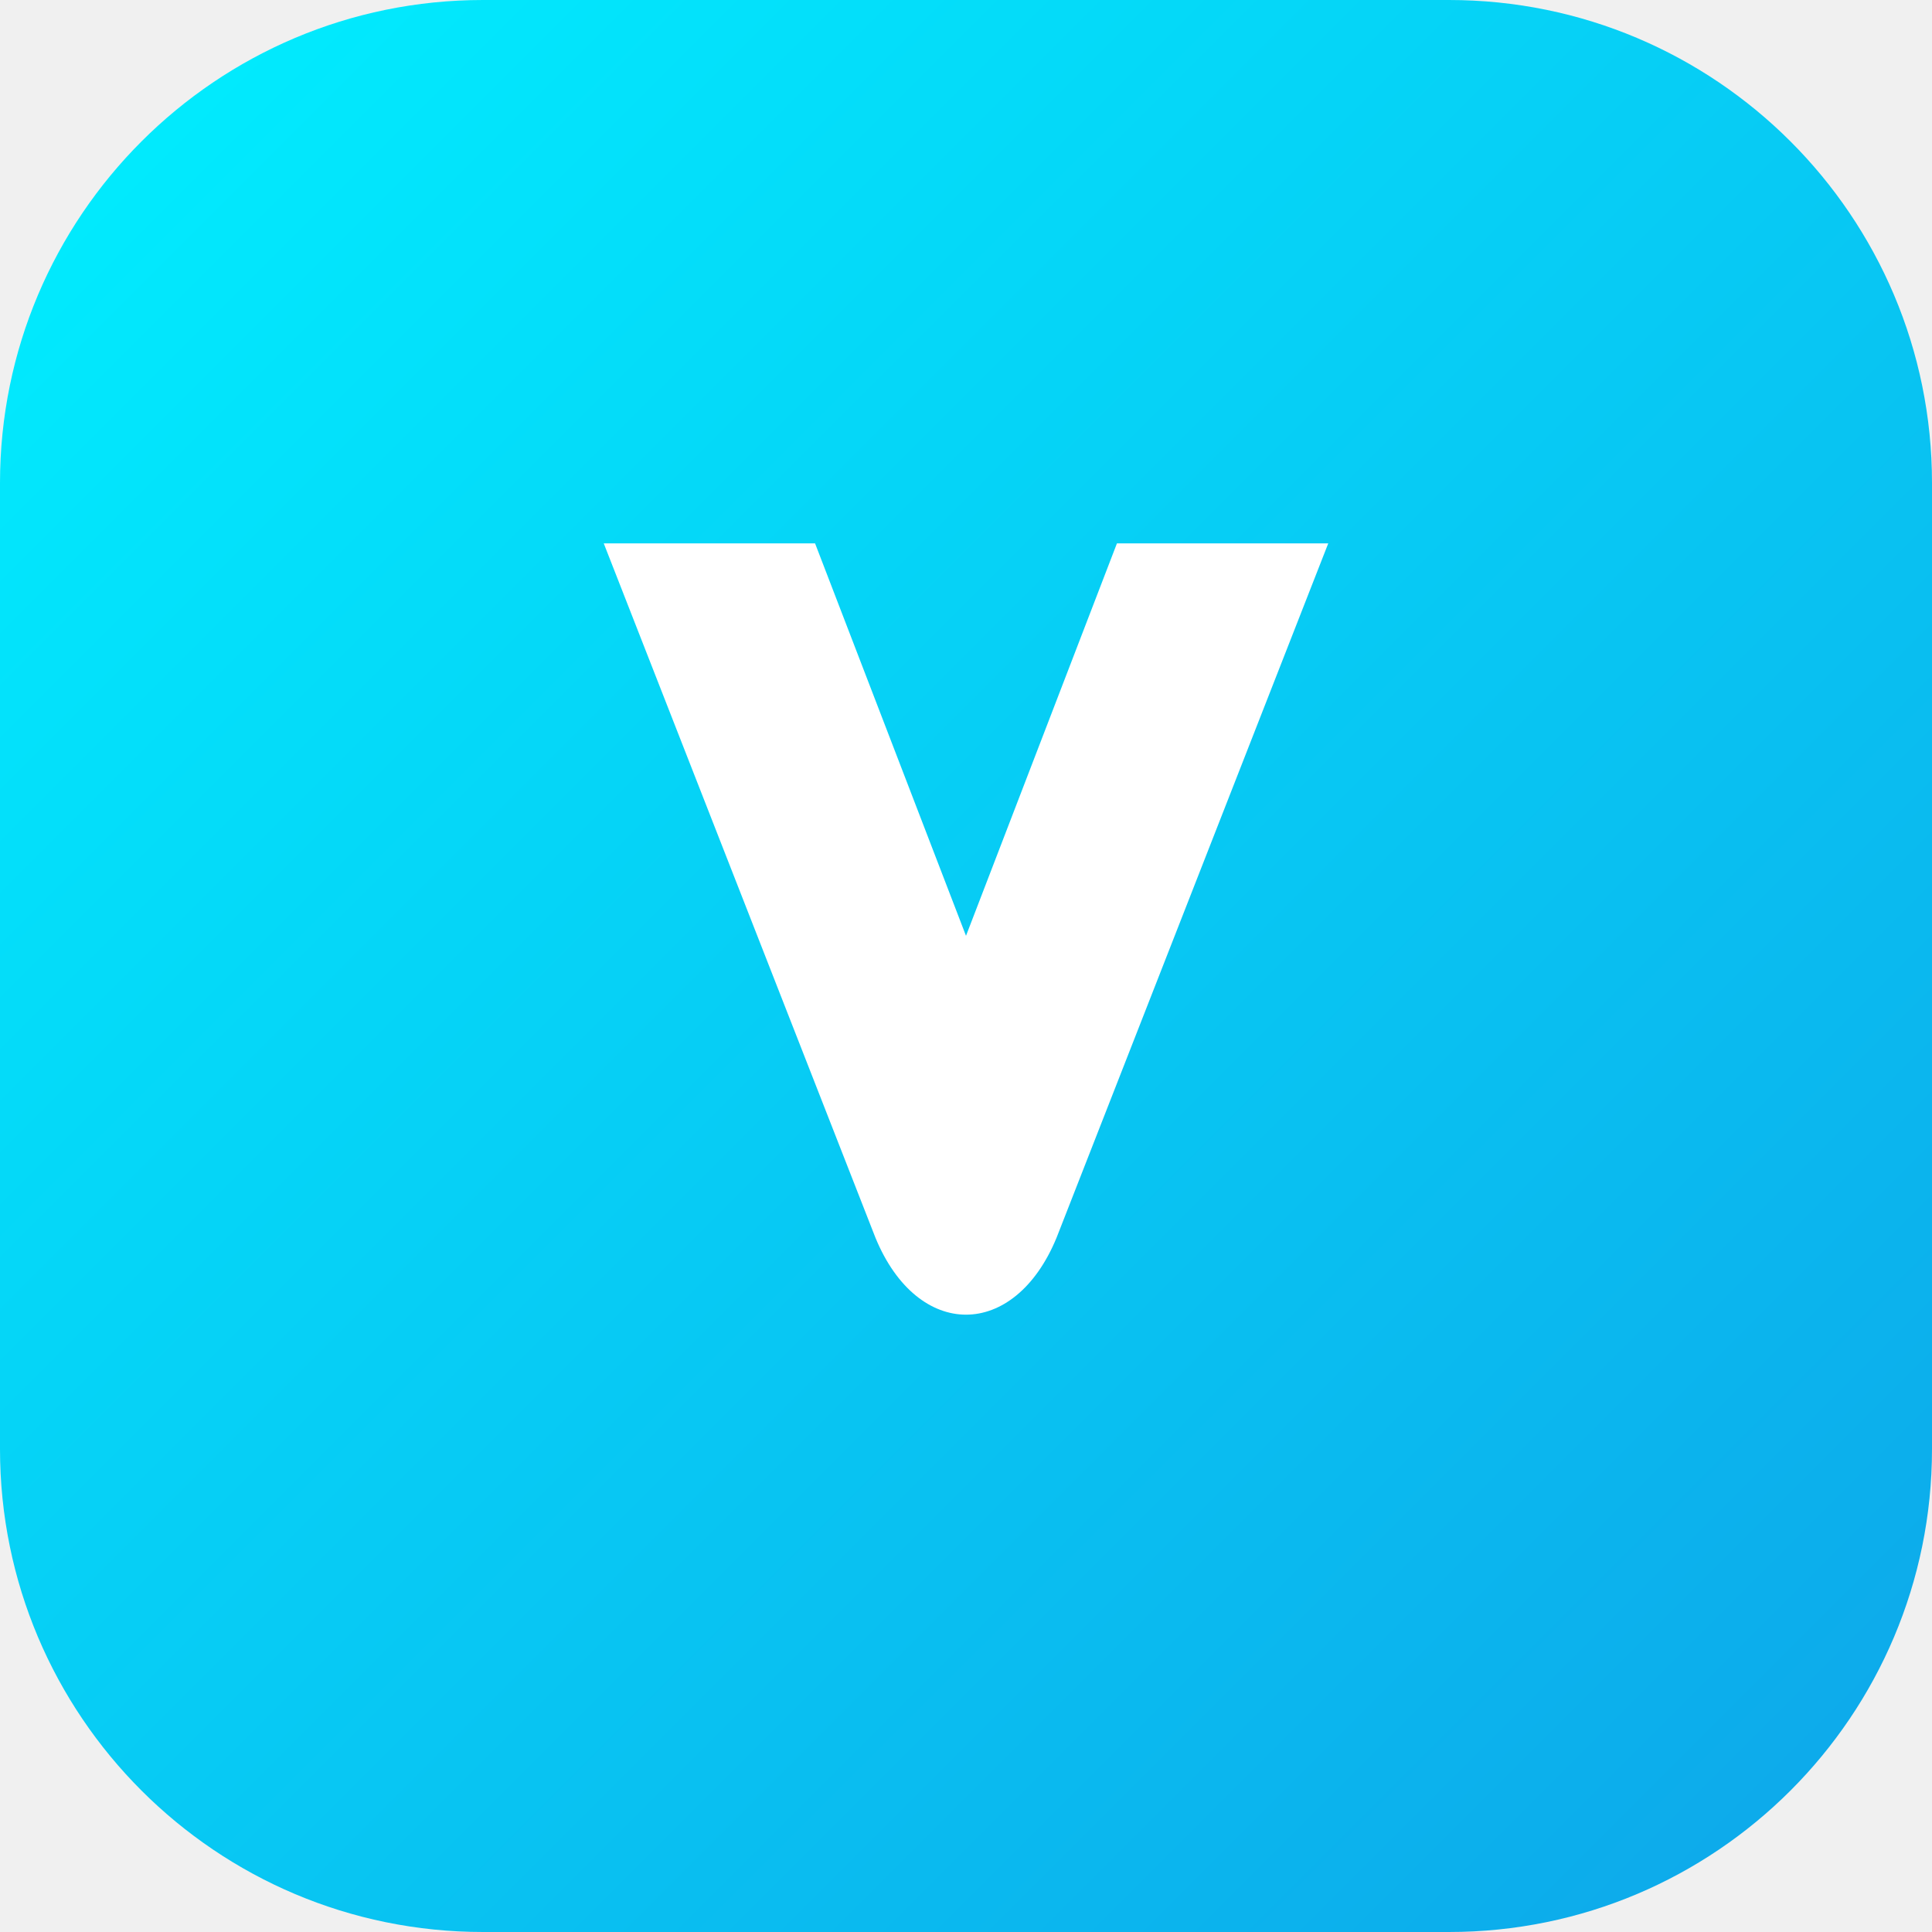
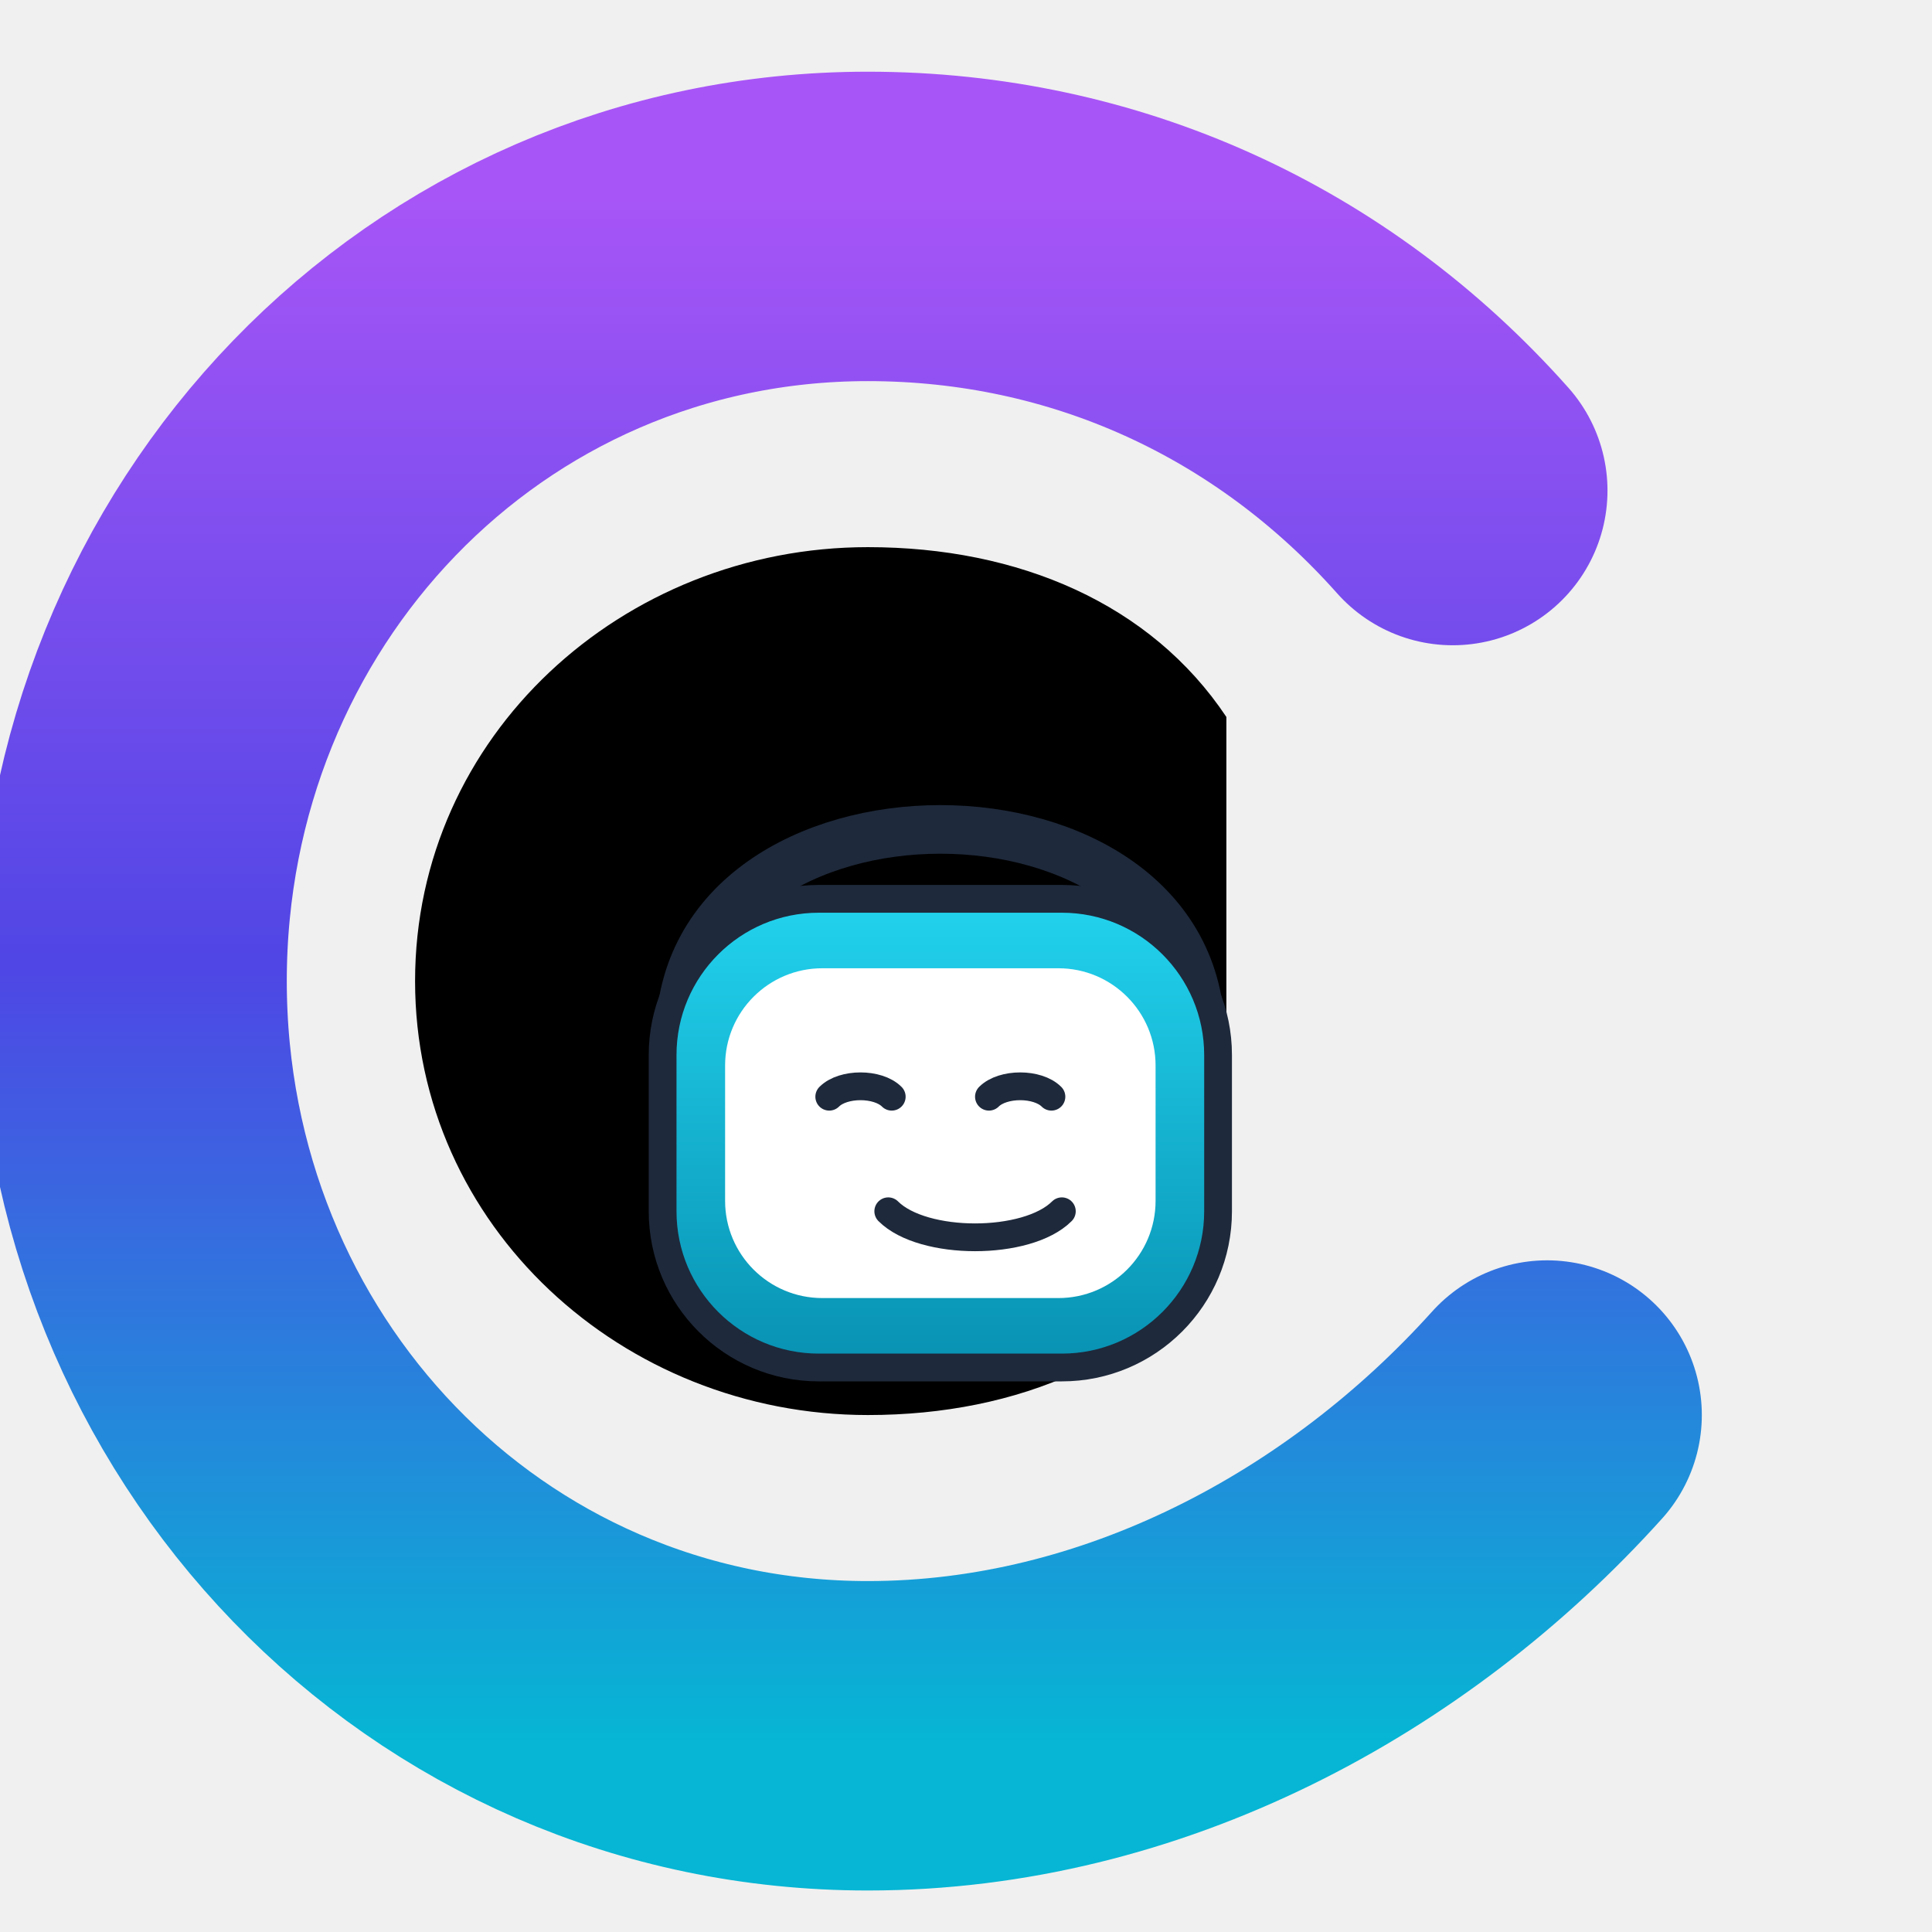
- <svg xmlns="http://www.w3.org/2000/svg" viewBox="0 0 32 32" width="32" height="32" fill="none">
+ <svg xmlns="http://www.w3.org/2000/svg" viewBox="0 0 512 512" width="32" height="32" fill="none">
  <defs>
-     <linearGradient id="grad" x1="0%" y1="0%" x2="100%" y2="100%">
-       <stop offset="0%" stop-color="#00f0ff" />
-       <stop offset="100%" stop-color="#0ea5e9" />
+     <linearGradient id="c-gradient-final" x1="256" y1="50" x2="256" y2="462" gradientUnits="userSpaceOnUse">
+       <stop offset="0" stop-color="#A855F7" />
+       <stop offset="0.5" stop-color="#4F46E5" />
+       <stop offset="1" stop-color="#06B6D4" />
+     </linearGradient>
+     <linearGradient id="robot-cyan" x1="0%" y1="0%" x2="0%" y2="100%">
+       <stop offset="0%" stop-color="#22D3EE" />
+       <stop offset="100%" stop-color="#0891B2" />
    </linearGradient>
  </defs>
-   <rect width="32" height="32" rx="8" fill="url(#grad)" />
-   <path d="M10 9H13.5L16 15.5L18.5 9H22L17.5 20.5C16.8 22.2 15.2 22.2 14.5 20.5L10 9Z" fill="white" />
+   <path d="M385 130C345 85 290 60 230 60C120 60 35 150 35 260C35 370 120 460 230 460C300 460 365 425 410 375" stroke="url(#c-gradient-final)" stroke-width="82" stroke-linecap="round" fill="none" />
+   <path d="M325 190C305 160 270 145 230 145C165 145 110 195 110 260C110 325 165 375 230 375C270 375 305 360 325 330" fill="#000000" />
+   <g transform="translate(148, 160) scale(0.92)">
+     <path d="M35 125C35 45 185 45 185 125" stroke="#1e293b" stroke-width="14" fill="none" stroke-linecap="round" />
+     <rect x="30" y="85" width="160" height="135" rx="45" fill="url(#robot-cyan)" stroke="#1e293b" stroke-width="8" />
+     <rect x="48" y="105" width="124" height="95" rx="28" fill="white" />
+     <g stroke="#1e293b" stroke-width="8" stroke-linecap="round" fill="none">
+       <path d="M78 142C82 138 92 138 96 142" />
+       <path d="M124 142C128 138 138 138 142 142" />
+       <path d="M95 175C105 185 135 185 145 175" />
+     </g>
+   </g>
</svg>
